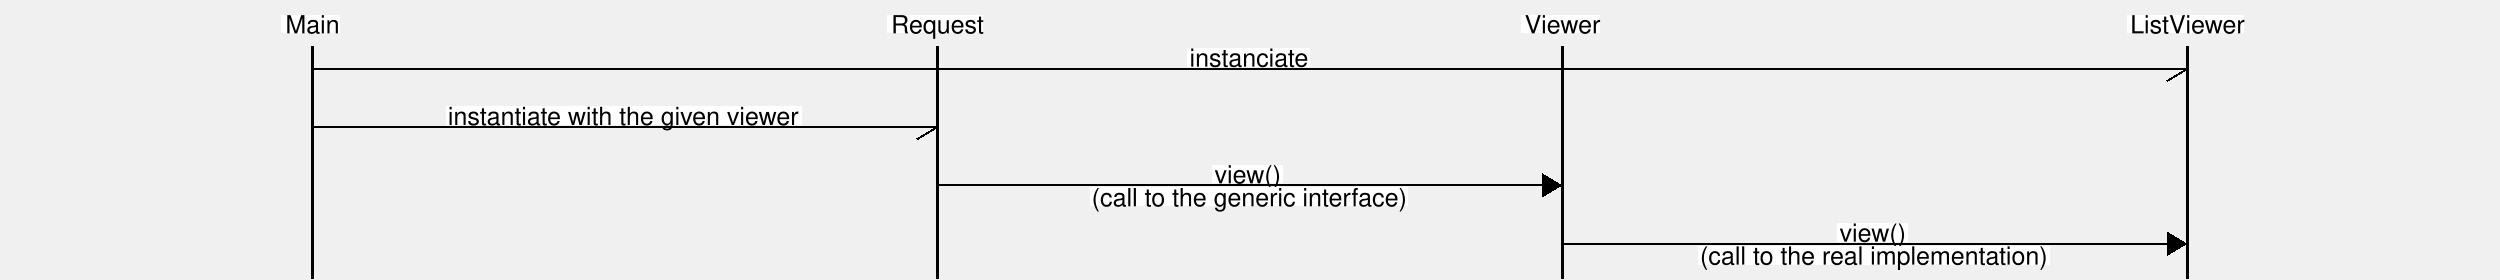
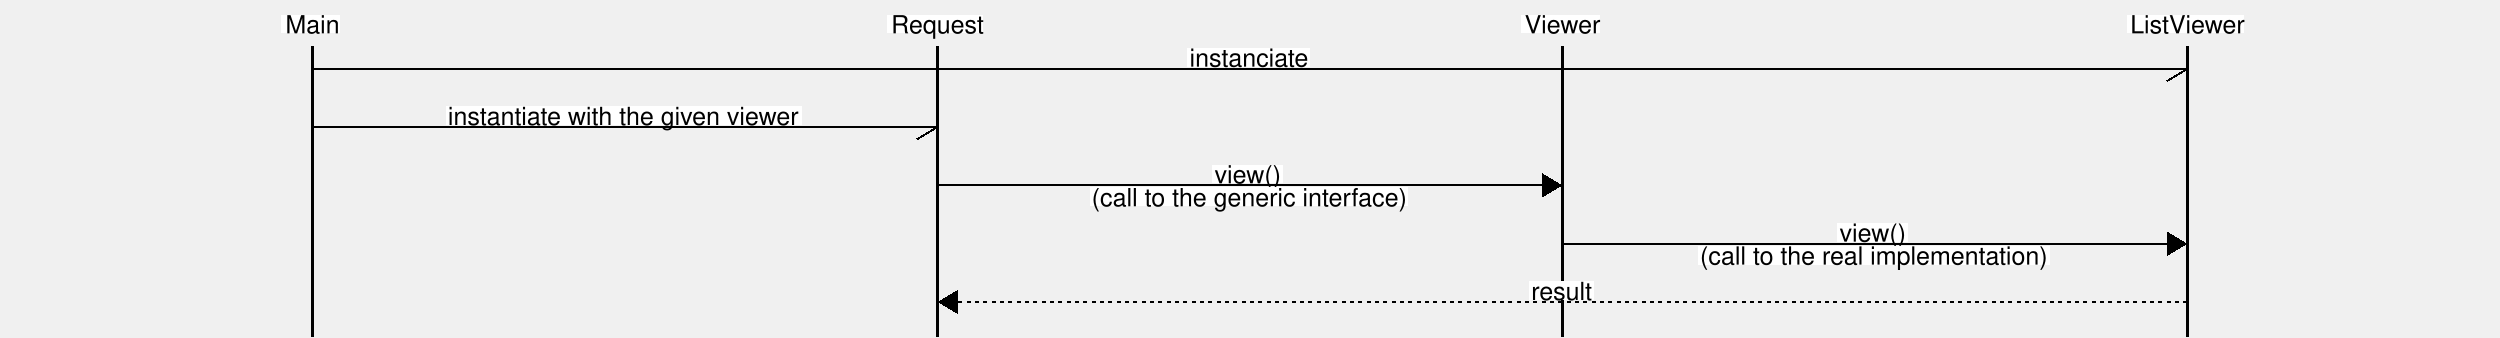
- <svg xmlns="http://www.w3.org/2000/svg" version="1.1" width="1200px" height="134px" viewBox="0 0 1200 134" shape-rendering="crispEdges" stroke-width="1" text-rendering="geometricPrecision">
+ <svg xmlns="http://www.w3.org/2000/svg" version="1.1" width="1200px" height="162px" viewBox="0 0 1200 162" shape-rendering="crispEdges" stroke-width="1" text-rendering="geometricPrecision">
  <polygon fill="white" points="135,7 163,7 163,16 135,16" />
  <text x="150" y="16" textLength="26" font-family="Helvetica" font-size="12" fill="black" text-anchor="middle">

Main
</text>
  <polygon fill="white" points="426,7 472,7 472,16 426,16" />
  <text x="450" y="16" textLength="45" font-family="Helvetica" font-size="12" fill="black" text-anchor="middle">

Request
</text>
  <polygon fill="white" points="730,7 768,7 768,16 730,16" />
  <text x="750" y="16" textLength="37" font-family="Helvetica" font-size="12" fill="black" text-anchor="middle">

Viewer
</text>
  <polygon fill="white" points="1021,7 1077,7 1077,16 1021,16" />
  <text x="1050" y="16" textLength="55" font-family="Helvetica" font-size="12" fill="black" text-anchor="middle">

ListViewer
</text>
  <line x1="150" y1="22" x2="150" y2="50" stroke="black" />
  <line x1="450" y1="22" x2="450" y2="50" stroke="black" />
  <line x1="750" y1="22" x2="750" y2="50" stroke="black" />
  <line x1="1050" y1="22" x2="1050" y2="50" stroke="black" />
  <line x1="150" y1="33" x2="1050" y2="33" stroke="black" />
  <line x1="1050" y1="33" x2="1040" y2="39" stroke="black" />
  <polygon fill="white" points="570,23 629,23 629,32 570,32" />
  <text x="571" y="32" textLength="57" font-family="Helvetica" font-size="12" fill="black">
instanciate
</text>
  <line x1="150" y1="50" x2="150" y2="78" stroke="black" />
  <line x1="450" y1="50" x2="450" y2="78" stroke="black" />
  <line x1="750" y1="50" x2="750" y2="78" stroke="black" />
  <line x1="1050" y1="50" x2="1050" y2="78" stroke="black" />
  <line x1="150" y1="61" x2="450" y2="61" stroke="black" />
  <line x1="450" y1="61" x2="440" y2="67" stroke="black" />
  <polygon fill="white" points="214,51 385,51 385,60 214,60" />
  <text x="215" y="60" textLength="169" font-family="Helvetica" font-size="12" fill="black">
instantiate with the given viewer
</text>
  <line x1="150" y1="78" x2="150" y2="106" stroke="black" />
  <line x1="450" y1="78" x2="450" y2="106" stroke="black" />
  <line x1="750" y1="78" x2="750" y2="106" stroke="black" />
  <line x1="1050" y1="78" x2="1050" y2="106" stroke="black" />
  <line x1="450" y1="89" x2="750" y2="89" stroke="black" />
  <polygon fill="black" points="750,89 740,95 740,83" />
  <polygon fill="white" points="582,79 616,79 616,88 582,88" />
  <text x="583" y="88" textLength="32" font-family="Helvetica" font-size="12" fill="black">
view()
</text>
  <polygon fill="white" points="523,90 676,90 676,99 523,99" />
  <text x="524" y="99" textLength="151" font-family="Helvetica" font-size="12" fill="black">
(call to the generic interface)
</text>
  <line x1="150" y1="106" x2="150" y2="134" stroke="black" />
  <line x1="450" y1="106" x2="450" y2="134" stroke="black" />
  <line x1="750" y1="106" x2="750" y2="134" stroke="black" />
  <line x1="1050" y1="106" x2="1050" y2="134" stroke="black" />
  <line x1="750" y1="117" x2="1050" y2="117" stroke="black" />
  <polygon fill="black" points="1050,117 1040,123 1040,111" />
  <polygon fill="white" points="882,107 916,107 916,116 882,116" />
  <text x="883" y="116" textLength="32" font-family="Helvetica" font-size="12" fill="black">
view()
</text>
  <polygon fill="white" points="815,118 984,118 984,127 815,127" />
  <text x="816" y="127" textLength="167" font-family="Helvetica" font-size="12" fill="black">
(call to the real implementation)
</text>
-   <line x1="150" y1="128" x2="150" y2="134" stroke="black" />
-   <line x1="450" y1="128" x2="450" y2="134" stroke="black" />
-   <line x1="750" y1="128" x2="750" y2="134" stroke="black" />
-   <line x1="1050" y1="128" x2="1050" y2="134" stroke="black" />
+   <line x1="150" y1="134" x2="150" y2="162" stroke="black" />
+   <line x1="450" y1="134" x2="450" y2="162" stroke="black" />
+   <line x1="750" y1="134" x2="750" y2="162" stroke="black" />
+   <line x1="1050" y1="134" x2="1050" y2="162" stroke="black" />
+   <line x1="1050" y1="145" x2="450" y2="145" stroke="black" stroke-dasharray="2,2" />
+   <polygon fill="black" points="450,145 460,151 460,139" />
+   <polygon fill="white" points="734,135 765,135 765,144 734,144" />
+   <text x="735" y="144" textLength="29" font-family="Helvetica" font-size="12" fill="black">
+ result
+ </text>
+   <line x1="150" y1="156" x2="150" y2="162" stroke="black" />
+   <line x1="450" y1="156" x2="450" y2="162" stroke="black" />
+   <line x1="750" y1="156" x2="750" y2="162" stroke="black" />
+   <line x1="1050" y1="156" x2="1050" y2="162" stroke="black" />
</svg>
